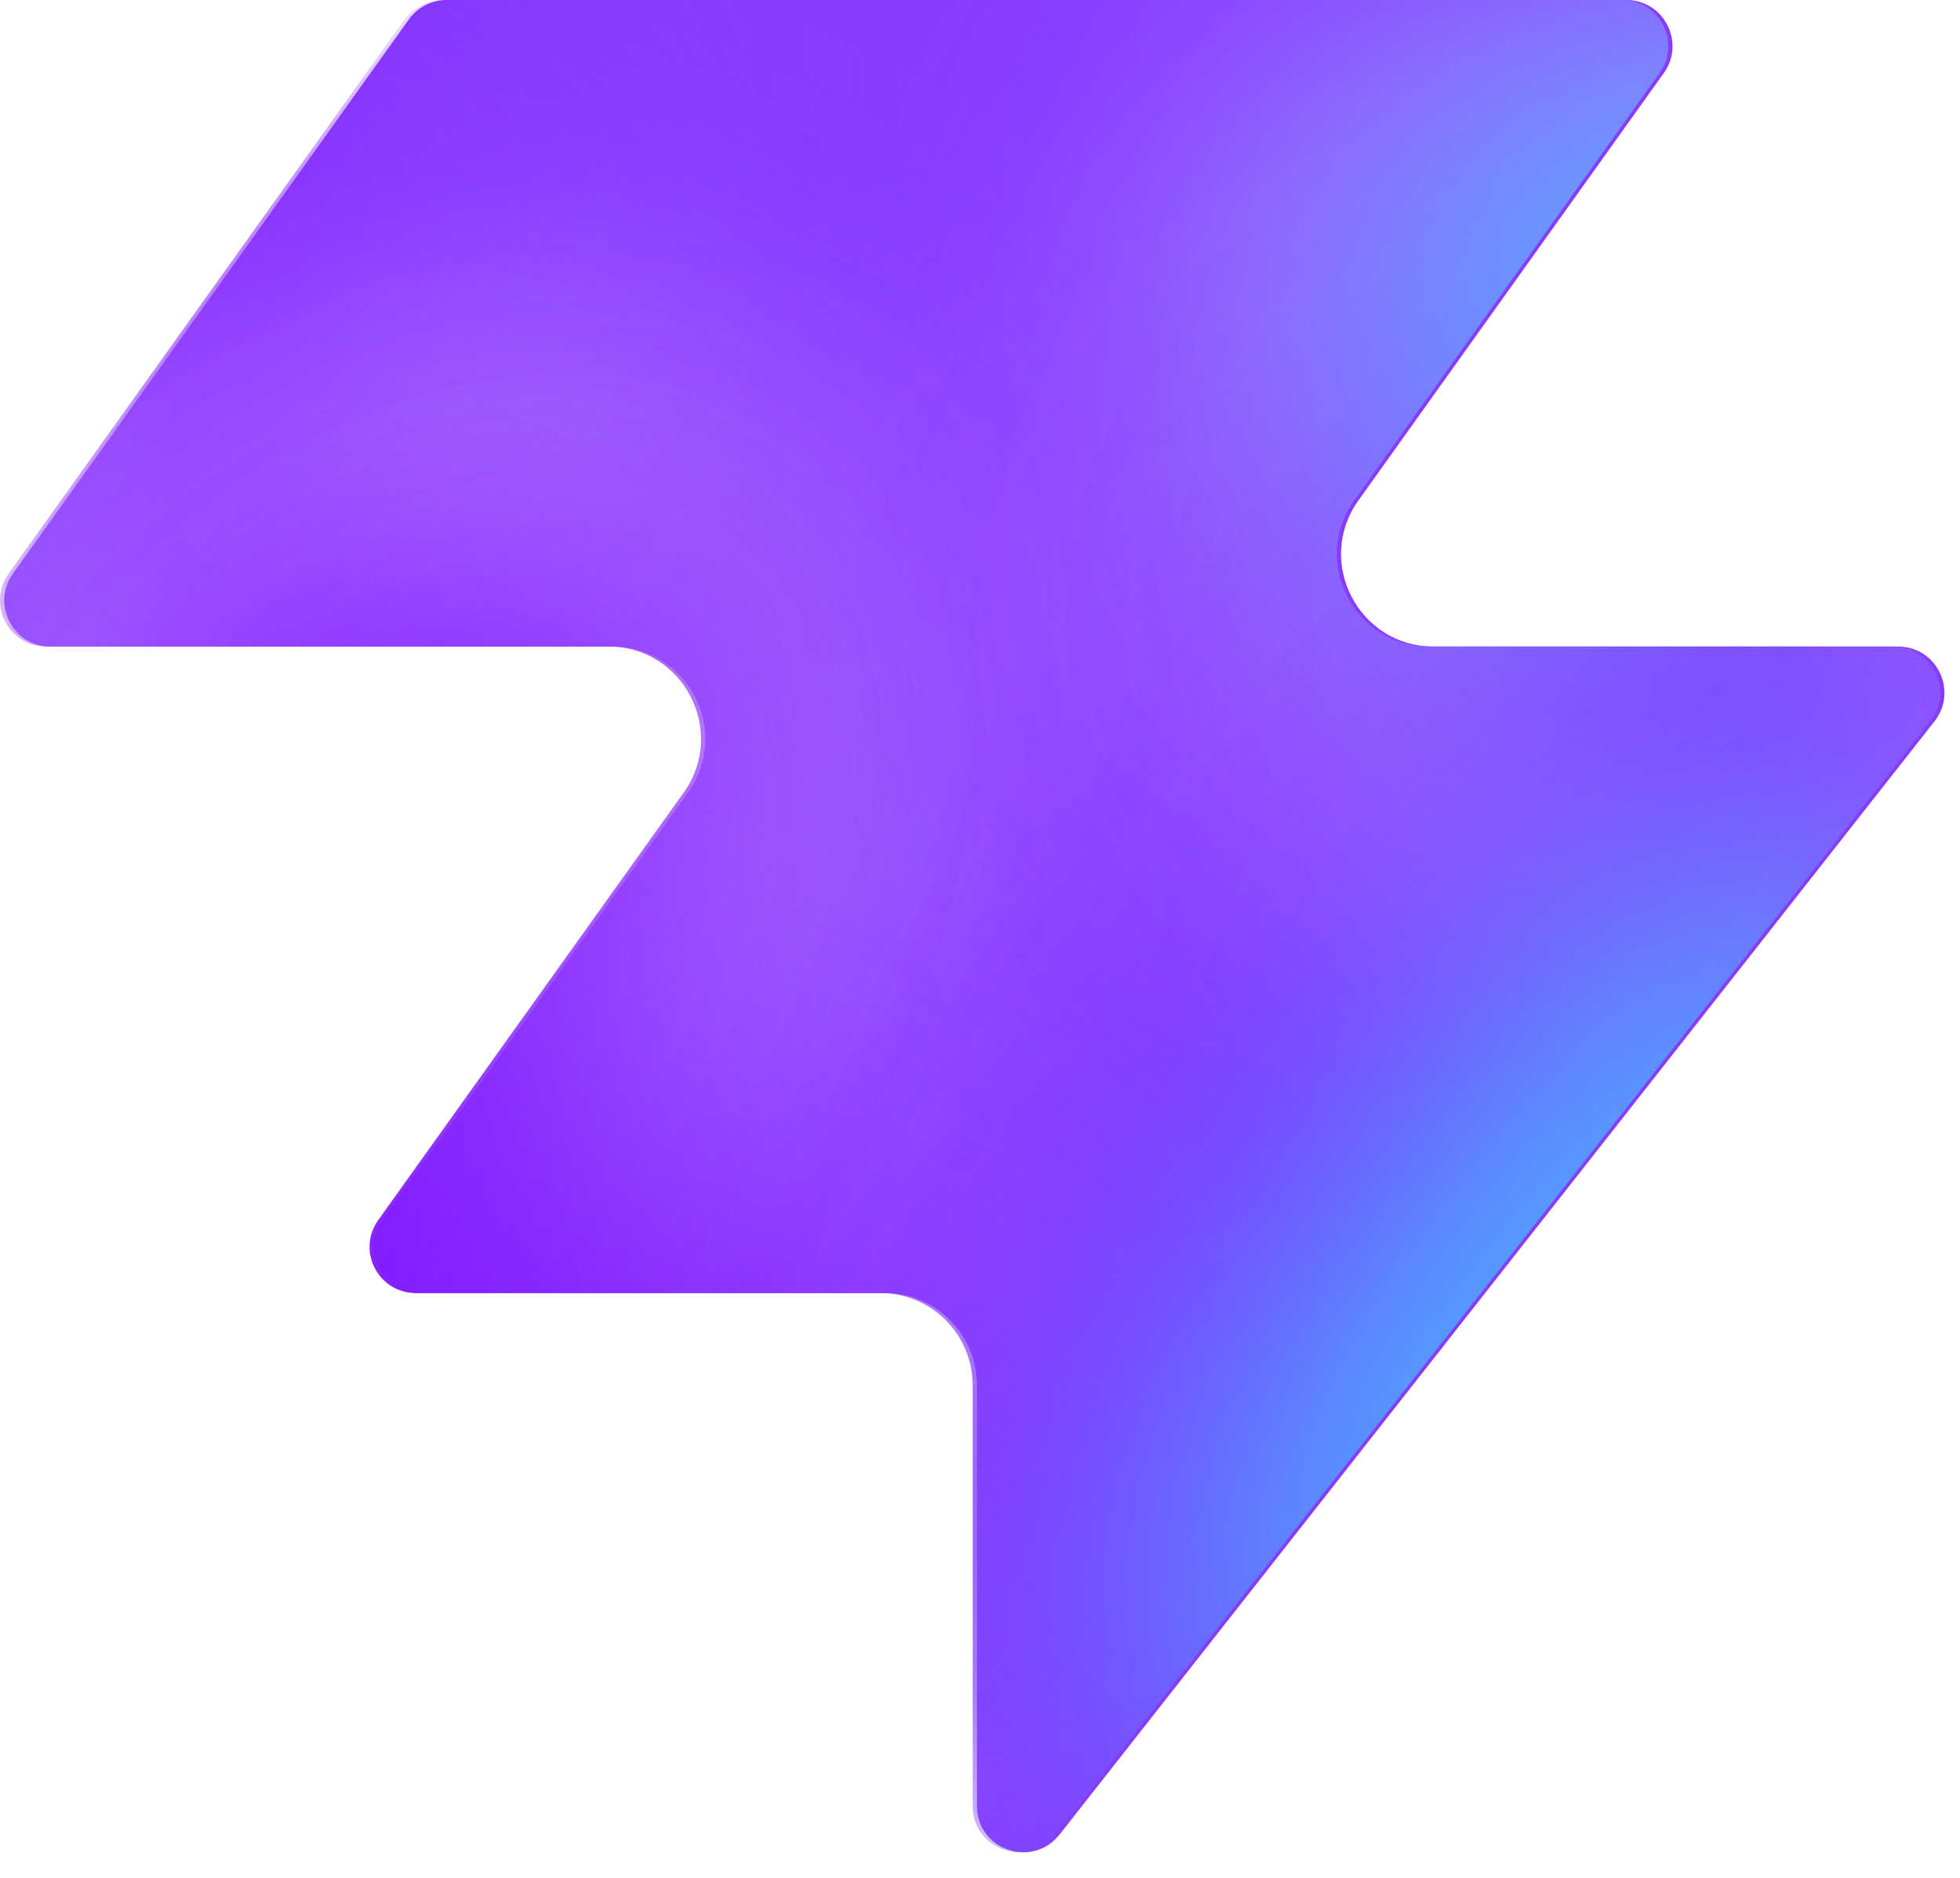
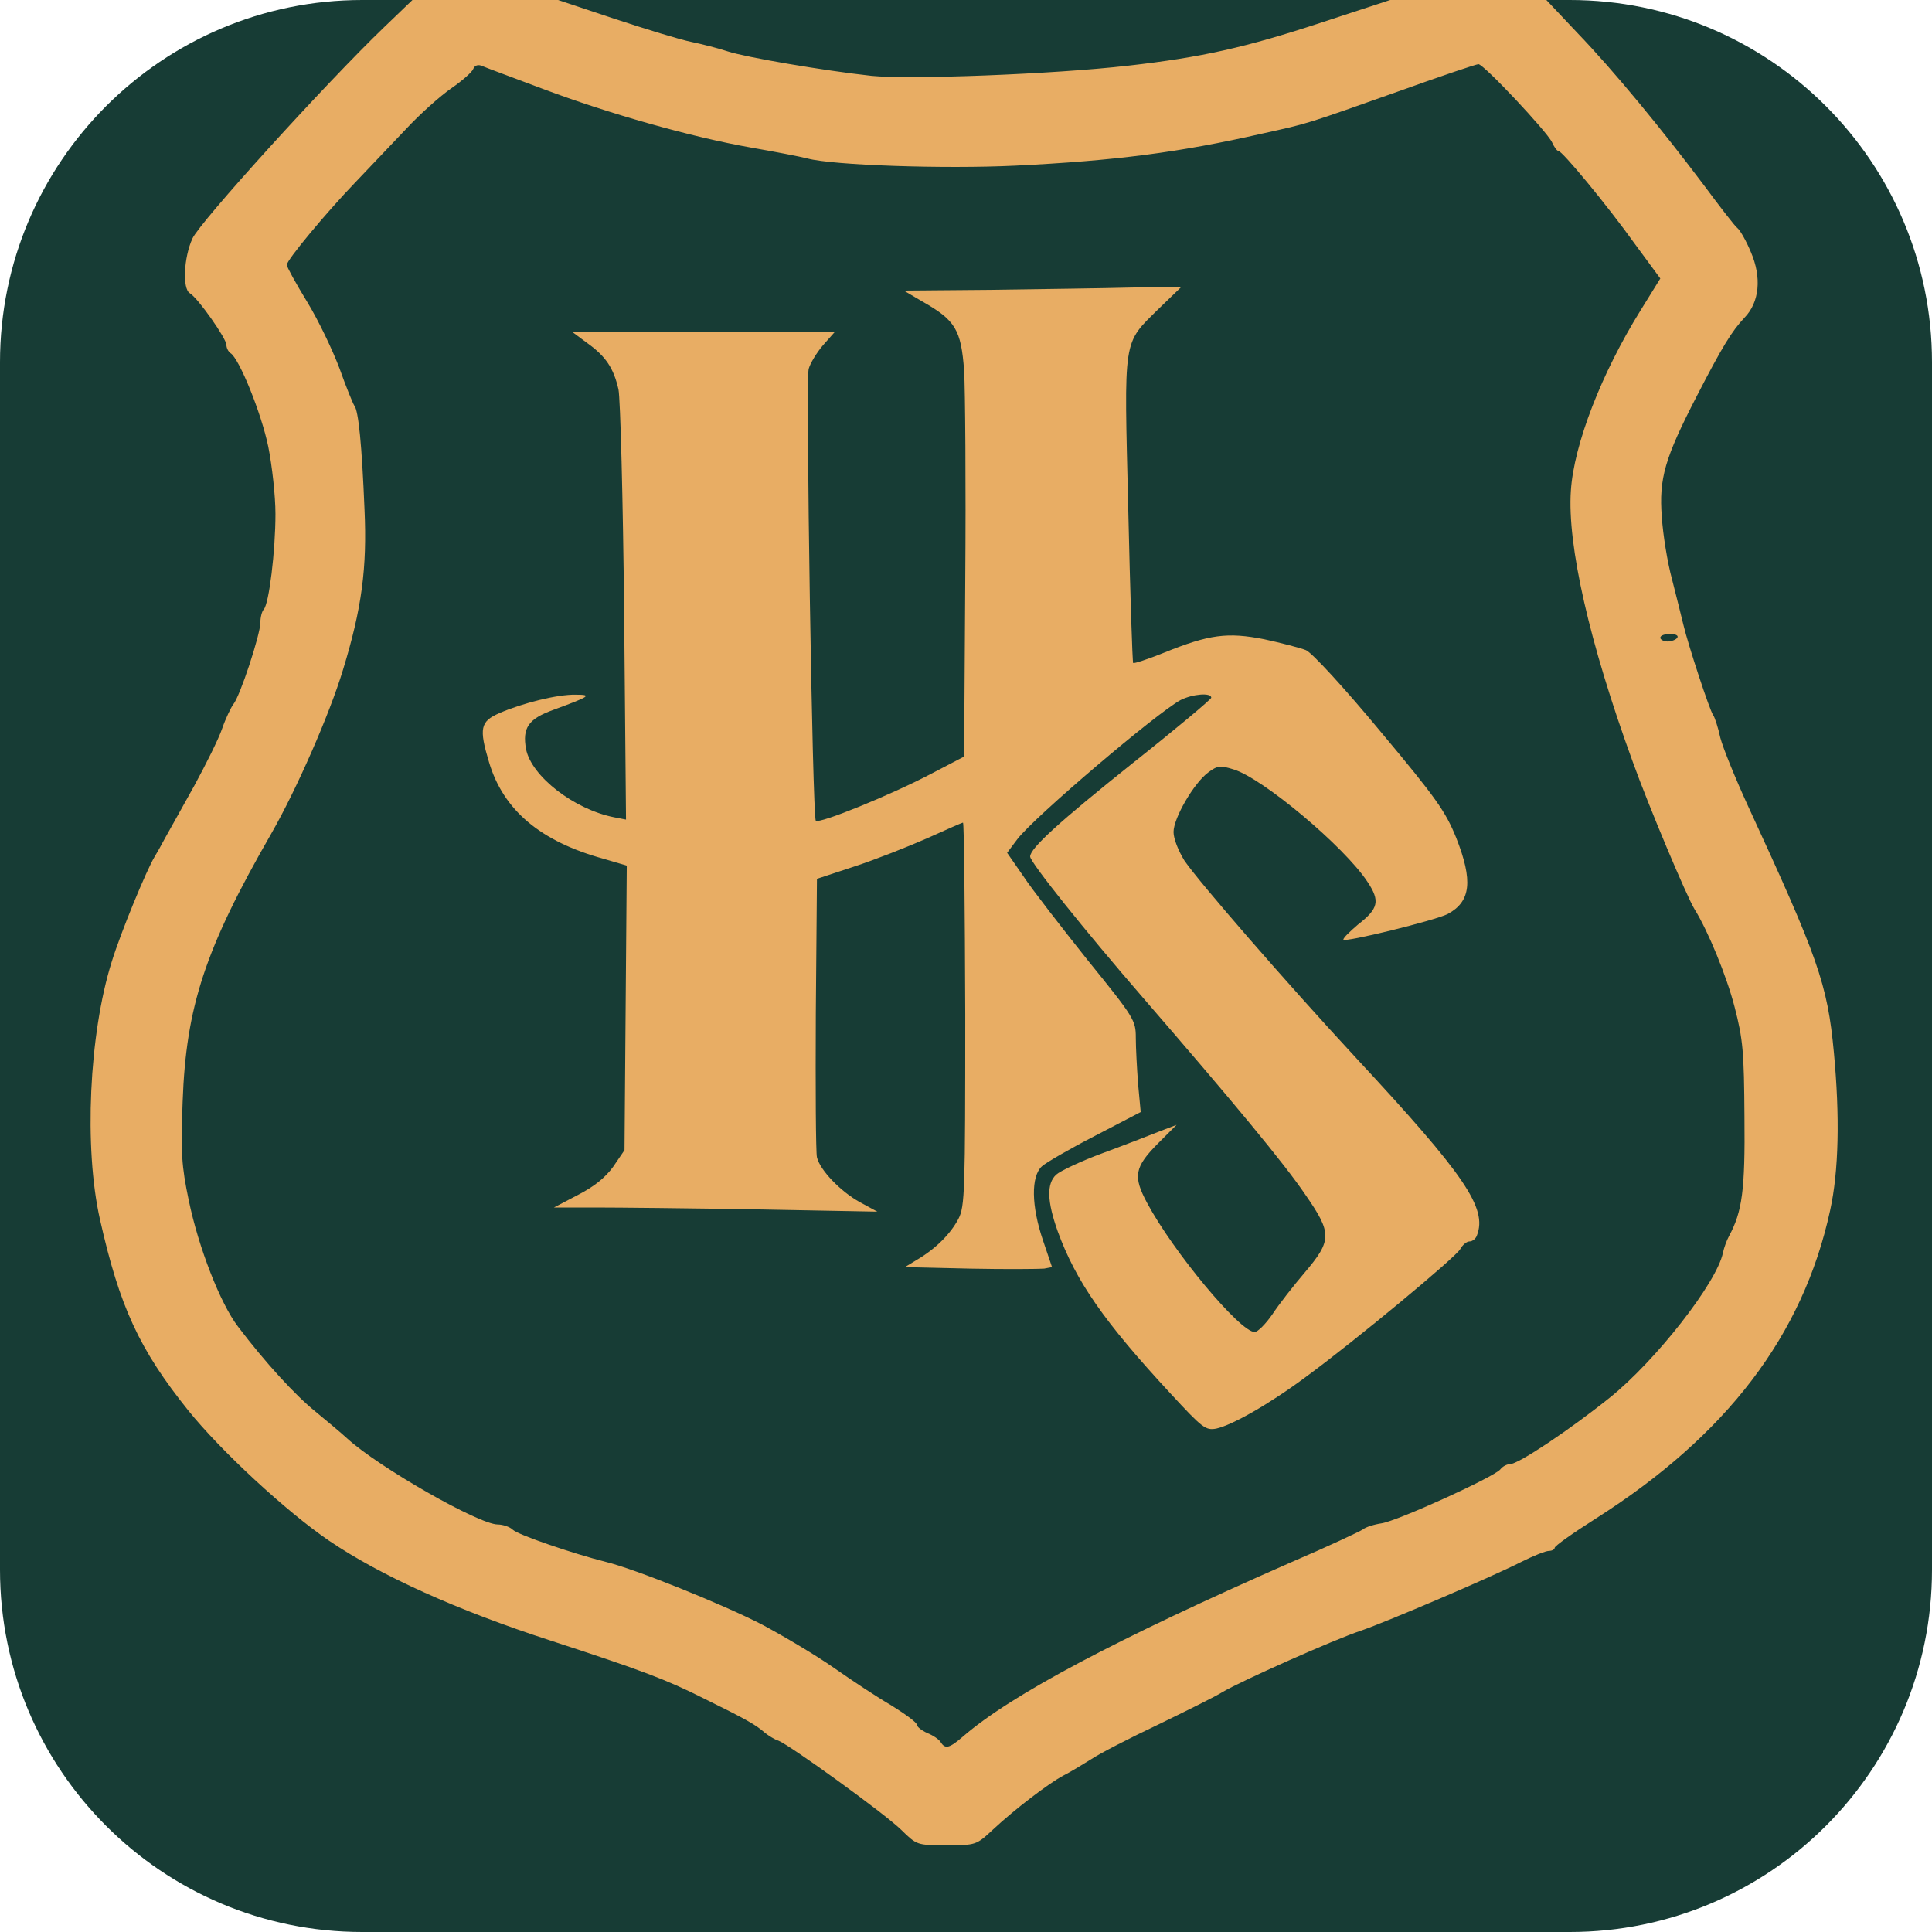
- <svg xmlns="http://www.w3.org/2000/svg" width="48" height="46" fill="none" viewBox="0 0 48 46">
-   <path fill="#863bff" d="M25.946 44.938c-.664.845-2.021.375-2.021-.698V33.937a2.26 2.26 0 0 0-2.262-2.262H10.287c-.92 0-1.456-1.04-.92-1.788l7.48-10.471c1.07-1.497 0-3.578-1.842-3.578H1.237c-.92 0-1.456-1.04-.92-1.788L10.013.474c.214-.297.556-.474.92-.474h28.894c.92 0 1.456 1.04.92 1.788l-7.48 10.471c-1.07 1.498 0 3.579 1.842 3.579h11.377c.943 0 1.473 1.088.89 1.83L25.947 44.94z" style="fill:#863bff;fill:color(display-p3 .525 .23 1);fill-opacity:1" />
-   <mask id="a" width="48" height="46" x="0" y="0" maskUnits="userSpaceOnUse" style="mask-type:alpha">
-     <path fill="#000" d="M25.842 44.938c-.664.844-2.021.375-2.021-.698V33.937a2.26 2.26 0 0 0-2.262-2.262H10.183c-.92 0-1.456-1.04-.92-1.788l7.48-10.471c1.07-1.498 0-3.579-1.842-3.579H1.133c-.92 0-1.456-1.04-.92-1.787L9.91.473c.214-.297.556-.474.92-.474h28.894c.92 0 1.456 1.04.92 1.788l-7.48 10.471c-1.07 1.498 0 3.578 1.842 3.578h11.377c.943 0 1.473 1.088.89 1.832L25.843 44.94z" style="fill:#000;fill-opacity:1" />
-   </mask>
-   <g mask="url(#a)">
-     <g filter="url(#b)">
-       <ellipse cx="5.508" cy="14.704" fill="#ede6ff" rx="5.508" ry="14.704" style="fill:#ede6ff;fill:color(display-p3 .927 .903 1);fill-opacity:1" transform="matrix(.00324 1 1 -.00324 -4.47 31.516)" />
-     </g>
-     <g filter="url(#c)">
-       <ellipse cx="10.399" cy="29.851" fill="#ede6ff" rx="10.399" ry="29.851" style="fill:#ede6ff;fill:color(display-p3 .927 .903 1);fill-opacity:1" transform="matrix(.00324 1 1 -.00324 -39.328 7.883)" />
-     </g>
-     <g filter="url(#d)">
-       <ellipse cx="5.508" cy="30.487" fill="#7e14ff" rx="5.508" ry="30.487" style="fill:#7e14ff;fill:color(display-p3 .492 .077 1);fill-opacity:1" transform="rotate(89.814 -25.913 -14.639)scale(1 -1)" />
-     </g>
-     <g filter="url(#e)">
-       <ellipse cx="5.508" cy="30.599" fill="#7e14ff" rx="5.508" ry="30.599" style="fill:#7e14ff;fill:color(display-p3 .492 .077 1);fill-opacity:1" transform="rotate(89.814 -32.644 -3.334)scale(1 -1)" />
-     </g>
-     <g filter="url(#f)">
-       <ellipse cx="5.508" cy="30.599" fill="#7e14ff" rx="5.508" ry="30.599" style="fill:#7e14ff;fill:color(display-p3 .492 .077 1);fill-opacity:1" transform="matrix(.00324 1 1 -.00324 -34.34 30.47)" />
-     </g>
-     <g filter="url(#g)">
-       <ellipse cx="14.072" cy="22.078" fill="#ede6ff" rx="14.072" ry="22.078" style="fill:#ede6ff;fill:color(display-p3 .927 .903 1);fill-opacity:1" transform="rotate(93.35 24.506 48.493)scale(-1 1)" />
-     </g>
-     <g filter="url(#h)">
-       <ellipse cx="3.47" cy="21.501" fill="#7e14ff" rx="3.47" ry="21.501" style="fill:#7e14ff;fill:color(display-p3 .492 .077 1);fill-opacity:1" transform="rotate(89.009 28.708 47.59)scale(-1 1)" />
-     </g>
-     <g filter="url(#i)">
-       <ellipse cx="3.47" cy="21.501" fill="#7e14ff" rx="3.47" ry="21.501" style="fill:#7e14ff;fill:color(display-p3 .492 .077 1);fill-opacity:1" transform="rotate(89.009 28.708 47.59)scale(-1 1)" />
-     </g>
-     <g filter="url(#j)">
-       <ellipse cx=".387" cy="8.972" fill="#7e14ff" rx="4.407" ry="29.108" style="fill:#7e14ff;fill:color(display-p3 .492 .077 1);fill-opacity:1" transform="rotate(39.51 .387 8.972)" />
-     </g>
-     <g filter="url(#k)">
-       <ellipse cx="47.523" cy="-6.092" fill="#7e14ff" rx="4.407" ry="29.108" style="fill:#7e14ff;fill:color(display-p3 .492 .077 1);fill-opacity:1" transform="rotate(37.892 47.523 -6.092)" />
-     </g>
-     <g filter="url(#l)">
-       <ellipse cx="41.412" cy="6.333" fill="#47bfff" rx="5.971" ry="9.665" style="fill:#47bfff;fill:color(display-p3 .28 .748 1);fill-opacity:1" transform="rotate(37.892 41.412 6.333)" />
-     </g>
-     <g filter="url(#m)">
-       <ellipse cx="-1.879" cy="38.332" fill="#7e14ff" rx="4.407" ry="29.108" style="fill:#7e14ff;fill:color(display-p3 .492 .077 1);fill-opacity:1" transform="rotate(37.892 -1.88 38.332)" />
-     </g>
-     <g filter="url(#n)">
-       <ellipse cx="-1.879" cy="38.332" fill="#7e14ff" rx="4.407" ry="29.108" style="fill:#7e14ff;fill:color(display-p3 .492 .077 1);fill-opacity:1" transform="rotate(37.892 -1.88 38.332)" />
-     </g>
-     <g filter="url(#o)">
-       <ellipse cx="35.651" cy="29.907" fill="#7e14ff" rx="4.407" ry="29.108" style="fill:#7e14ff;fill:color(display-p3 .492 .077 1);fill-opacity:1" transform="rotate(37.892 35.651 29.907)" />
-     </g>
-     <g filter="url(#p)">
-       <ellipse cx="38.418" cy="32.4" fill="#47bfff" rx="5.971" ry="15.297" style="fill:#47bfff;fill:color(display-p3 .28 .748 1);fill-opacity:1" transform="rotate(37.892 38.418 32.4)" />
-     </g>
+ <svg xmlns="http://www.w3.org/2000/svg" viewBox="0 0 512 512">
+   <rect width="512" height="512" rx="96" fill="#173c35" />
+   <g transform="translate(0,512) scale(0.1,-0.1)" fill="#e8ad64" stroke="none">
+     <path d="M1018 5048 c-154 -148 -488 -516 -508 -560 -23 -50 -27 -133 -7 -145 21 -12 97 -120 97 -137 0 -8 5 -18 11 -22 23 -14 82 -160 100 -248 10 -50 19 -130 19 -178 0 -98 -17 -238 -31 -253 -5 -5 -9 -21 -9 -35 0 -31 -54 -196 -72 -217 -6 -8 -20 -37 -29 -63 -9 -27 -43 -95 -74 -152 -32 -57 -66 -119 -77 -138 -10 -19 -23 -42 -28 -50 -21 -34 -90 -201 -114 -279 -60 -191 -74 -493 -31 -683 52 -231 104 -344 234 -506 86 -107 260 -268 373 -345 137 -93 341 -185 588 -265 239 -78 306 -103 405 -153 114 -56 138 -70 162 -91 10 -8 26 -18 36 -21 29 -11 280 -192 325 -236 42 -41 42 -41 120 -41 78 0 79 0 123 41 59 55 147 122 186 143 18 9 51 29 75 44 24 16 104 57 178 92 74 36 151 74 170 86 49 29 295 139 368 163 69 24 339 139 424 182 32 16 64 29 73 29 8 0 15 4 15 8 0 5 48 39 108 77 348 221 550 486 622 817 23 104 26 249 10 419 -17 182 -42 251 -228 654 -33 72 -66 153 -73 180 -6 28 -15 55 -19 60 -9 12 -66 185 -79 240 -5 22 -19 76 -30 120 -12 44 -24 118 -27 165 -8 102 8 156 92 319 69 134 94 174 127 209 40 41 46 107 17 174 -12 29 -28 57 -35 63 -7 5 -47 57 -90 115 -113 150 -237 301 -334 402 l-83 88 -207 0 -207 0 -180 -59 c-203 -67 -320 -93 -514 -115 -201 -23 -580 -37 -680 -27 -128 14 -333 49 -382 65 -24 8 -67 19 -96 25 -30 6 -121 34 -203 61 l-150 50 -193 0 -193 0 -75 -72z m422 -164 c173 -65 391 -127 550 -155 63 -11 131 -24 150 -29 67 -18 362 -28 550 -19 266 13 435 35 655 85 126 28 107 22 367 114 108 39 201 70 206 70 14 0 182 -179 195 -207 6 -13 13 -23 17 -23 10 0 127 -141 203 -247 l67 -91 -52 -84 c-104 -167 -177 -356 -185 -478 -10 -144 49 -404 164 -719 42 -117 143 -357 164 -391 35 -56 85 -177 106 -259 22 -85 25 -118 26 -291 2 -195 -6 -251 -41 -316 -6 -11 -13 -30 -16 -44 -16 -79 -178 -286 -300 -384 -106 -85 -242 -176 -264 -176 -8 0 -20 -6 -26 -14 -16 -20 -273 -137 -315 -143 -20 -3 -42 -10 -49 -16 -7 -5 -92 -45 -190 -87 -462 -203 -742 -351 -870 -462 -36 -31 -47 -34 -59 -15 -4 7 -20 18 -35 24 -16 7 -28 17 -28 22 0 6 -30 28 -67 51 -38 22 -106 67 -153 100 -47 33 -133 84 -191 115 -105 54 -336 147 -414 166 -84 21 -231 71 -246 85 -8 8 -27 14 -40 14 -50 0 -316 152 -399 228 -16 15 -55 47 -85 72 -53 43 -132 129 -204 224 -47 61 -105 210 -131 336 -19 91 -21 125 -16 260 9 252 59 405 235 711 67 117 154 315 190 434 50 163 64 270 57 425 -7 172 -16 262 -27 275 -4 6 -22 50 -39 98 -18 48 -56 128 -86 177 -30 49 -54 93 -54 98 0 13 105 139 180 217 37 39 98 103 135 142 37 40 92 89 121 109 29 20 55 43 58 51 4 10 13 13 24 8 9 -4 82 -31 162 -61z m3005 -1454 c-3 -5 -15 -10 -26 -10 -10 0 -19 5 -19 10 0 6 12 10 26 10 14 0 23 -4 19 -10z" />
+     <path d="M2630 4352 l-235 -2 51 -30 c86 -49 101 -74 109 -182 3 -51 5 -302 3 -558 l-3 -465 -90 -47 c-105 -55 -294 -132 -303 -123 -9 9 -27 1165 -19 1197 4 15 21 43 38 63 l31 35 -347 0 -348 0 39 -29 c49 -35 70 -66 83 -123 5 -24 12 -289 15 -592 l5 -548 -31 6 c-107 21 -220 109 -234 181 -10 56 6 80 73 104 98 36 103 40 58 40 -47 1 -140 -22 -202 -49 -50 -22 -54 -40 -27 -130 38 -127 136 -210 304 -256 l61 -18 -3 -377 -3 -377 -30 -44 c-21 -29 -51 -53 -94 -75 l-63 -33 109 0 c61 0 253 -2 429 -5 l319 -6 -46 25 c-51 28 -106 85 -114 119 -3 12 -4 183 -3 380 l3 358 100 33 c55 18 141 52 191 74 51 23 94 42 96 42 3 0 5 -228 6 -507 0 -471 -1 -510 -18 -543 -21 -40 -60 -79 -109 -108 l-33 -20 173 -4 c96 -2 184 -1 196 0 l21 4 -24 71 c-31 91 -32 169 -3 196 11 10 75 47 141 81 l121 63 -7 75 c-3 41 -6 96 -6 122 0 46 -4 53 -128 206 -70 88 -147 187 -170 222 l-43 62 27 36 c46 60 371 336 433 369 32 16 81 20 81 6 0 -4 -94 -83 -209 -174 -194 -155 -271 -225 -271 -247 0 -15 143 -194 299 -374 238 -275 375 -440 431 -523 70 -101 70 -120 -2 -205 -30 -35 -69 -85 -86 -111 -18 -26 -39 -47 -47 -47 -39 0 -216 213 -285 342 -38 71 -34 95 31 160 l47 47 -47 -18 c-25 -10 -92 -36 -149 -57 -57 -21 -112 -47 -123 -57 -26 -24 -24 -71 4 -150 48 -132 123 -240 299 -430 85 -92 93 -98 121 -93 42 9 141 65 239 138 132 97 397 317 408 338 6 11 17 20 24 20 8 0 17 7 20 16 28 72 -31 159 -319 469 -189 204 -417 467 -456 524 -16 26 -29 58 -29 76 0 37 54 130 92 158 24 18 32 19 67 8 77 -23 294 -205 355 -298 34 -51 29 -71 -25 -113 -21 -18 -39 -35 -39 -40 0 -9 245 51 277 68 61 33 67 88 22 202 -28 69 -52 104 -201 282 -97 117 -181 208 -197 215 -15 6 -65 19 -111 29 -97 19 -145 13 -266 -36 -42 -17 -79 -29 -81 -27 -2 3 -8 185 -13 407 -11 463 -16 436 82 533 l59 57 -133 -2 c-73 -2 -239 -4 -368 -6z" />
  </g>
-   <defs>
-     <filter id="b" width="60.045" height="41.654" x="-19.77" y="16.149" color-interpolation-filters="sRGB" filterUnits="userSpaceOnUse">
-       <feFlood flood-opacity="0" result="BackgroundImageFix" />
-       <feBlend in="SourceGraphic" in2="BackgroundImageFix" result="shape" />
-       <feGaussianBlur result="effect1_foregroundBlur_2002_17158" stdDeviation="7.659" />
-     </filter>
-     <filter id="c" width="90.34" height="51.437" x="-54.613" y="-7.533" color-interpolation-filters="sRGB" filterUnits="userSpaceOnUse">
-       <feFlood flood-opacity="0" result="BackgroundImageFix" />
-       <feBlend in="SourceGraphic" in2="BackgroundImageFix" result="shape" />
-       <feGaussianBlur result="effect1_foregroundBlur_2002_17158" stdDeviation="7.659" />
-     </filter>
-     <filter id="d" width="79.355" height="29.4" x="-49.64" y="2.03" color-interpolation-filters="sRGB" filterUnits="userSpaceOnUse">
-       <feFlood flood-opacity="0" result="BackgroundImageFix" />
-       <feBlend in="SourceGraphic" in2="BackgroundImageFix" result="shape" />
-       <feGaussianBlur result="effect1_foregroundBlur_2002_17158" stdDeviation="4.596" />
-     </filter>
-     <filter id="e" width="79.579" height="29.4" x="-45.045" y="20.029" color-interpolation-filters="sRGB" filterUnits="userSpaceOnUse">
-       <feFlood flood-opacity="0" result="BackgroundImageFix" />
-       <feBlend in="SourceGraphic" in2="BackgroundImageFix" result="shape" />
-       <feGaussianBlur result="effect1_foregroundBlur_2002_17158" stdDeviation="4.596" />
-     </filter>
-     <filter id="f" width="79.579" height="29.4" x="-43.513" y="21.178" color-interpolation-filters="sRGB" filterUnits="userSpaceOnUse">
-       <feFlood flood-opacity="0" result="BackgroundImageFix" />
-       <feBlend in="SourceGraphic" in2="BackgroundImageFix" result="shape" />
-       <feGaussianBlur result="effect1_foregroundBlur_2002_17158" stdDeviation="4.596" />
-     </filter>
-     <filter id="g" width="74.749" height="58.852" x="15.756" y="-17.901" color-interpolation-filters="sRGB" filterUnits="userSpaceOnUse">
-       <feFlood flood-opacity="0" result="BackgroundImageFix" />
-       <feBlend in="SourceGraphic" in2="BackgroundImageFix" result="shape" />
-       <feGaussianBlur result="effect1_foregroundBlur_2002_17158" stdDeviation="7.659" />
-     </filter>
-     <filter id="h" width="61.377" height="25.362" x="23.548" y="2.284" color-interpolation-filters="sRGB" filterUnits="userSpaceOnUse">
-       <feFlood flood-opacity="0" result="BackgroundImageFix" />
-       <feBlend in="SourceGraphic" in2="BackgroundImageFix" result="shape" />
-       <feGaussianBlur result="effect1_foregroundBlur_2002_17158" stdDeviation="4.596" />
-     </filter>
-     <filter id="i" width="61.377" height="25.362" x="23.548" y="2.284" color-interpolation-filters="sRGB" filterUnits="userSpaceOnUse">
-       <feFlood flood-opacity="0" result="BackgroundImageFix" />
-       <feBlend in="SourceGraphic" in2="BackgroundImageFix" result="shape" />
-       <feGaussianBlur result="effect1_foregroundBlur_2002_17158" stdDeviation="4.596" />
-     </filter>
-     <filter id="j" width="56.045" height="63.649" x="-27.636" y="-22.853" color-interpolation-filters="sRGB" filterUnits="userSpaceOnUse">
-       <feFlood flood-opacity="0" result="BackgroundImageFix" />
-       <feBlend in="SourceGraphic" in2="BackgroundImageFix" result="shape" />
-       <feGaussianBlur result="effect1_foregroundBlur_2002_17158" stdDeviation="4.596" />
-     </filter>
-     <filter id="k" width="54.814" height="64.646" x="20.116" y="-38.415" color-interpolation-filters="sRGB" filterUnits="userSpaceOnUse">
-       <feFlood flood-opacity="0" result="BackgroundImageFix" />
-       <feBlend in="SourceGraphic" in2="BackgroundImageFix" result="shape" />
-       <feGaussianBlur result="effect1_foregroundBlur_2002_17158" stdDeviation="4.596" />
-     </filter>
-     <filter id="l" width="33.541" height="35.313" x="24.641" y="-11.323" color-interpolation-filters="sRGB" filterUnits="userSpaceOnUse">
-       <feFlood flood-opacity="0" result="BackgroundImageFix" />
-       <feBlend in="SourceGraphic" in2="BackgroundImageFix" result="shape" />
-       <feGaussianBlur result="effect1_foregroundBlur_2002_17158" stdDeviation="4.596" />
-     </filter>
-     <filter id="m" width="54.814" height="64.646" x="-29.286" y="6.009" color-interpolation-filters="sRGB" filterUnits="userSpaceOnUse">
-       <feFlood flood-opacity="0" result="BackgroundImageFix" />
-       <feBlend in="SourceGraphic" in2="BackgroundImageFix" result="shape" />
-       <feGaussianBlur result="effect1_foregroundBlur_2002_17158" stdDeviation="4.596" />
-     </filter>
-     <filter id="n" width="54.814" height="64.646" x="-29.286" y="6.009" color-interpolation-filters="sRGB" filterUnits="userSpaceOnUse">
-       <feFlood flood-opacity="0" result="BackgroundImageFix" />
-       <feBlend in="SourceGraphic" in2="BackgroundImageFix" result="shape" />
-       <feGaussianBlur result="effect1_foregroundBlur_2002_17158" stdDeviation="4.596" />
-     </filter>
-     <filter id="o" width="54.814" height="64.646" x="8.244" y="-2.416" color-interpolation-filters="sRGB" filterUnits="userSpaceOnUse">
-       <feFlood flood-opacity="0" result="BackgroundImageFix" />
-       <feBlend in="SourceGraphic" in2="BackgroundImageFix" result="shape" />
-       <feGaussianBlur result="effect1_foregroundBlur_2002_17158" stdDeviation="4.596" />
-     </filter>
-     <filter id="p" width="39.409" height="43.623" x="18.713" y="10.588" color-interpolation-filters="sRGB" filterUnits="userSpaceOnUse">
-       <feFlood flood-opacity="0" result="BackgroundImageFix" />
-       <feBlend in="SourceGraphic" in2="BackgroundImageFix" result="shape" />
-       <feGaussianBlur result="effect1_foregroundBlur_2002_17158" stdDeviation="4.596" />
-     </filter>
-   </defs>
</svg>
